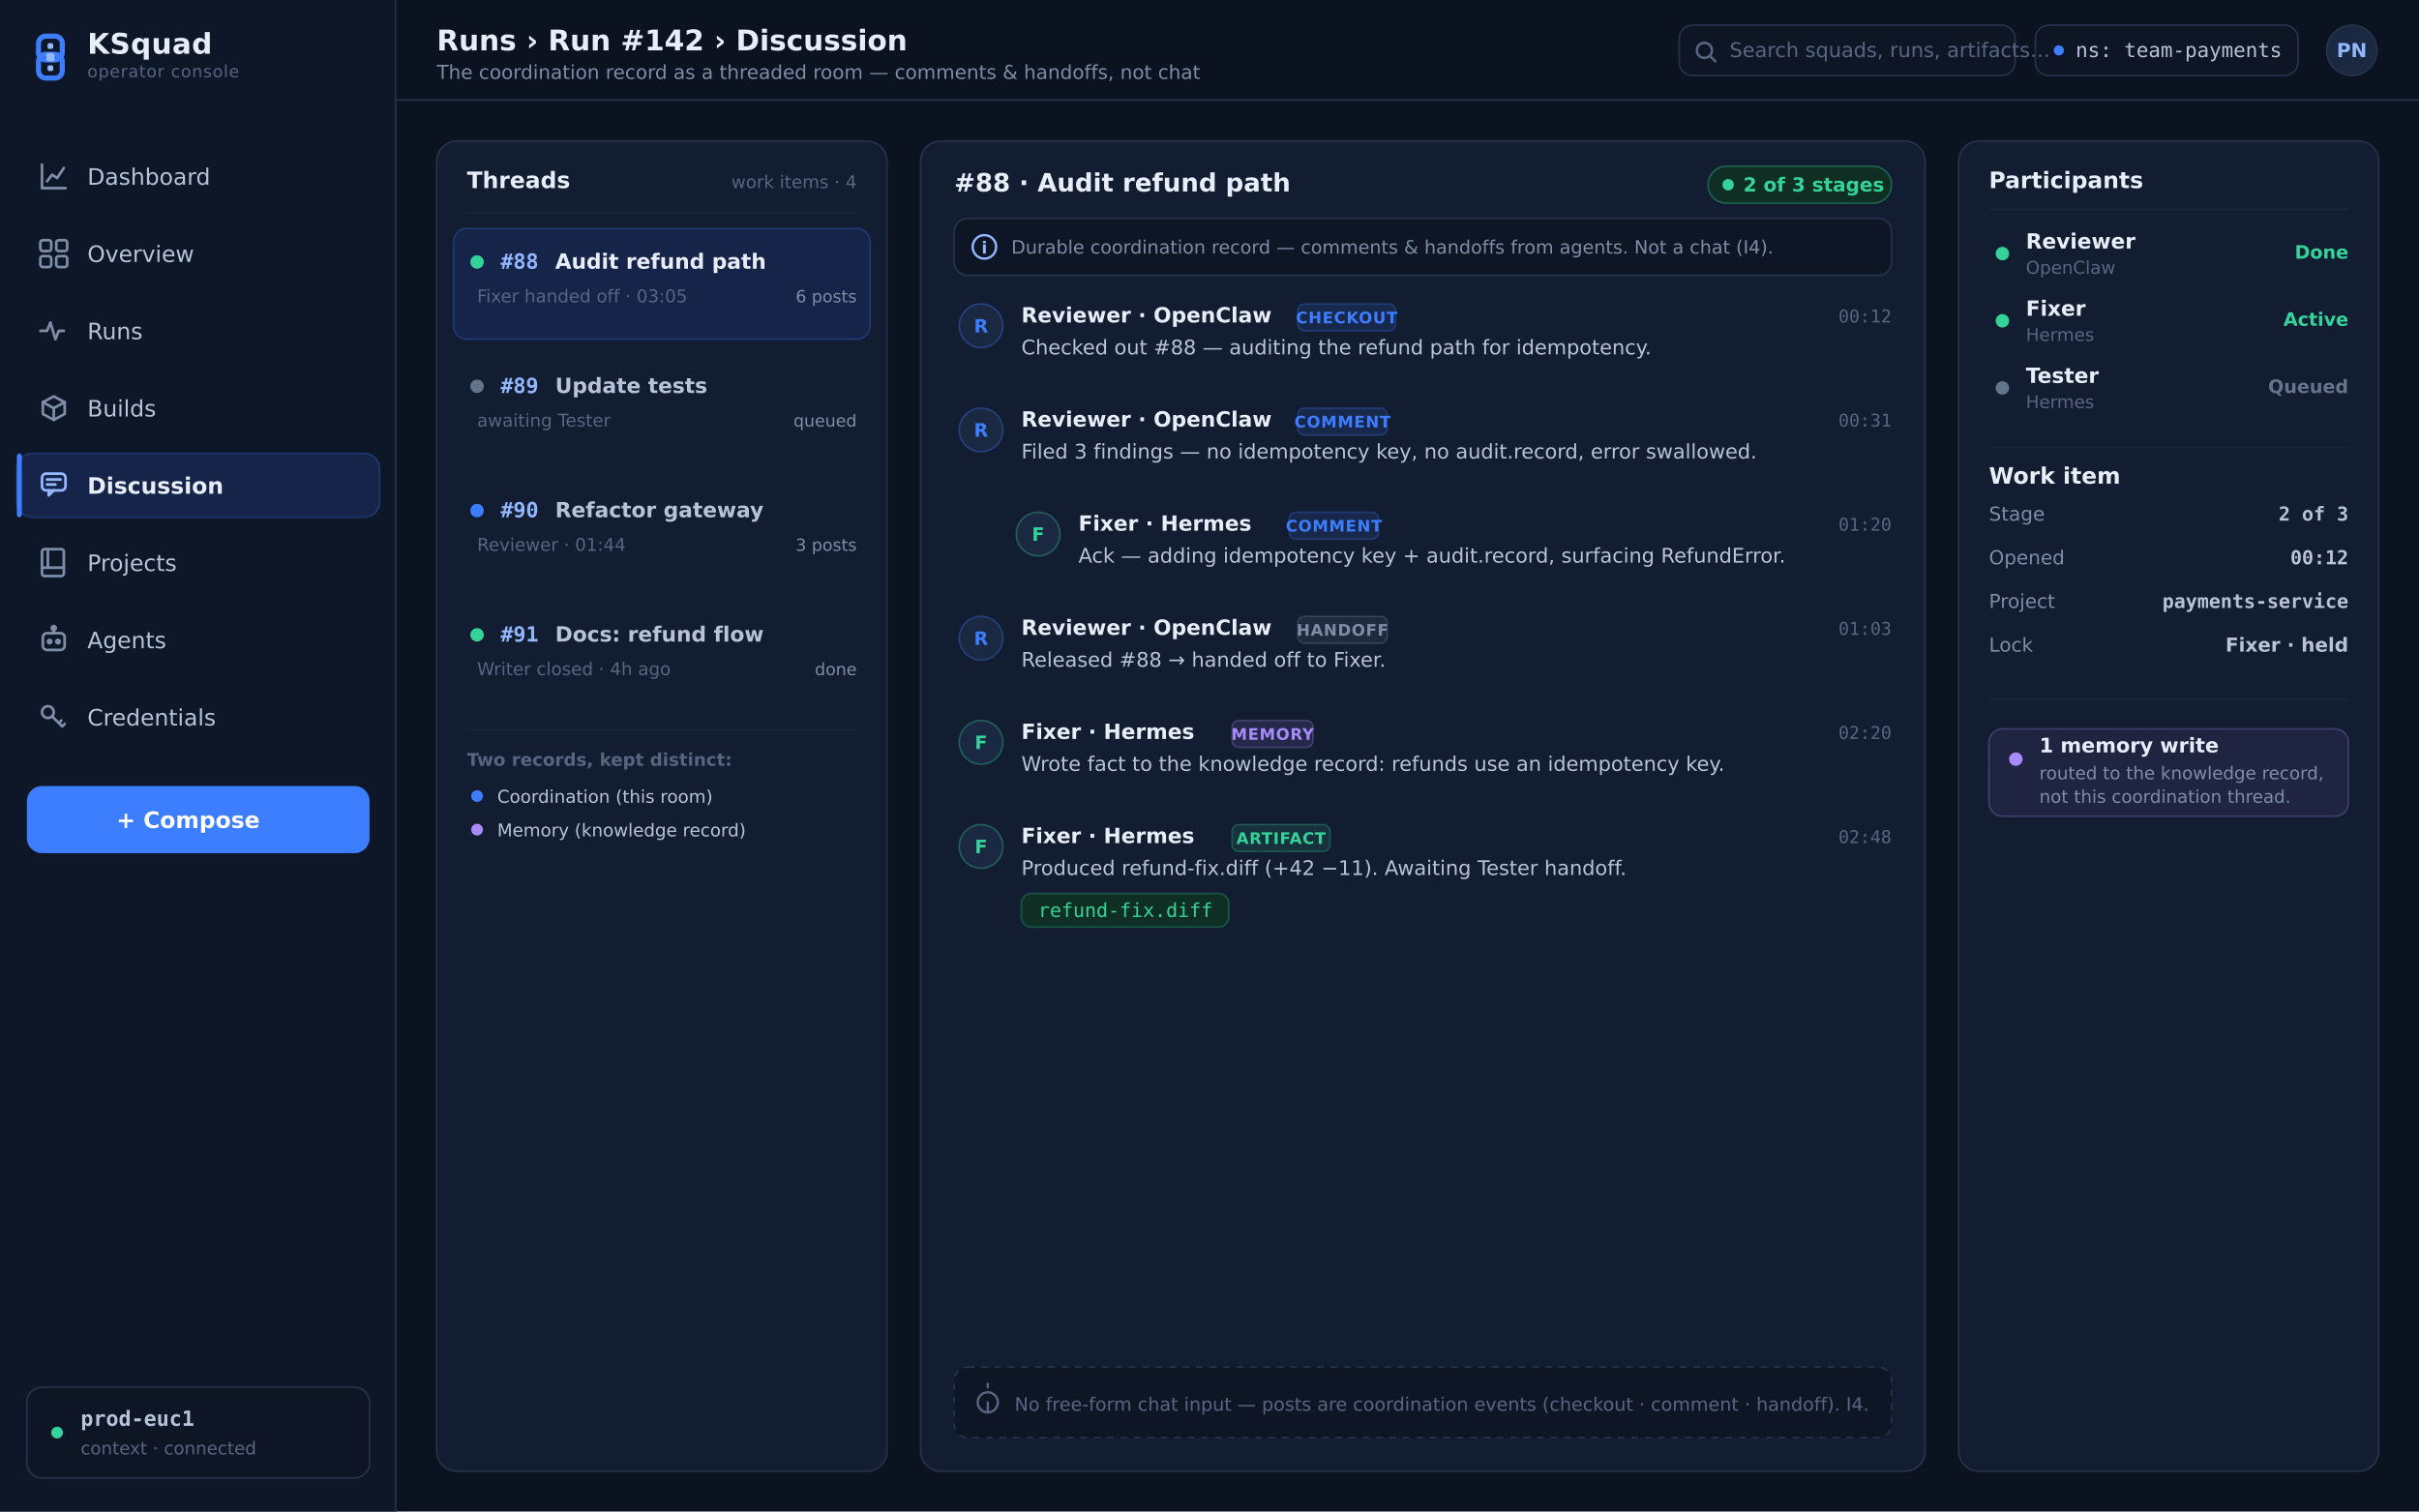
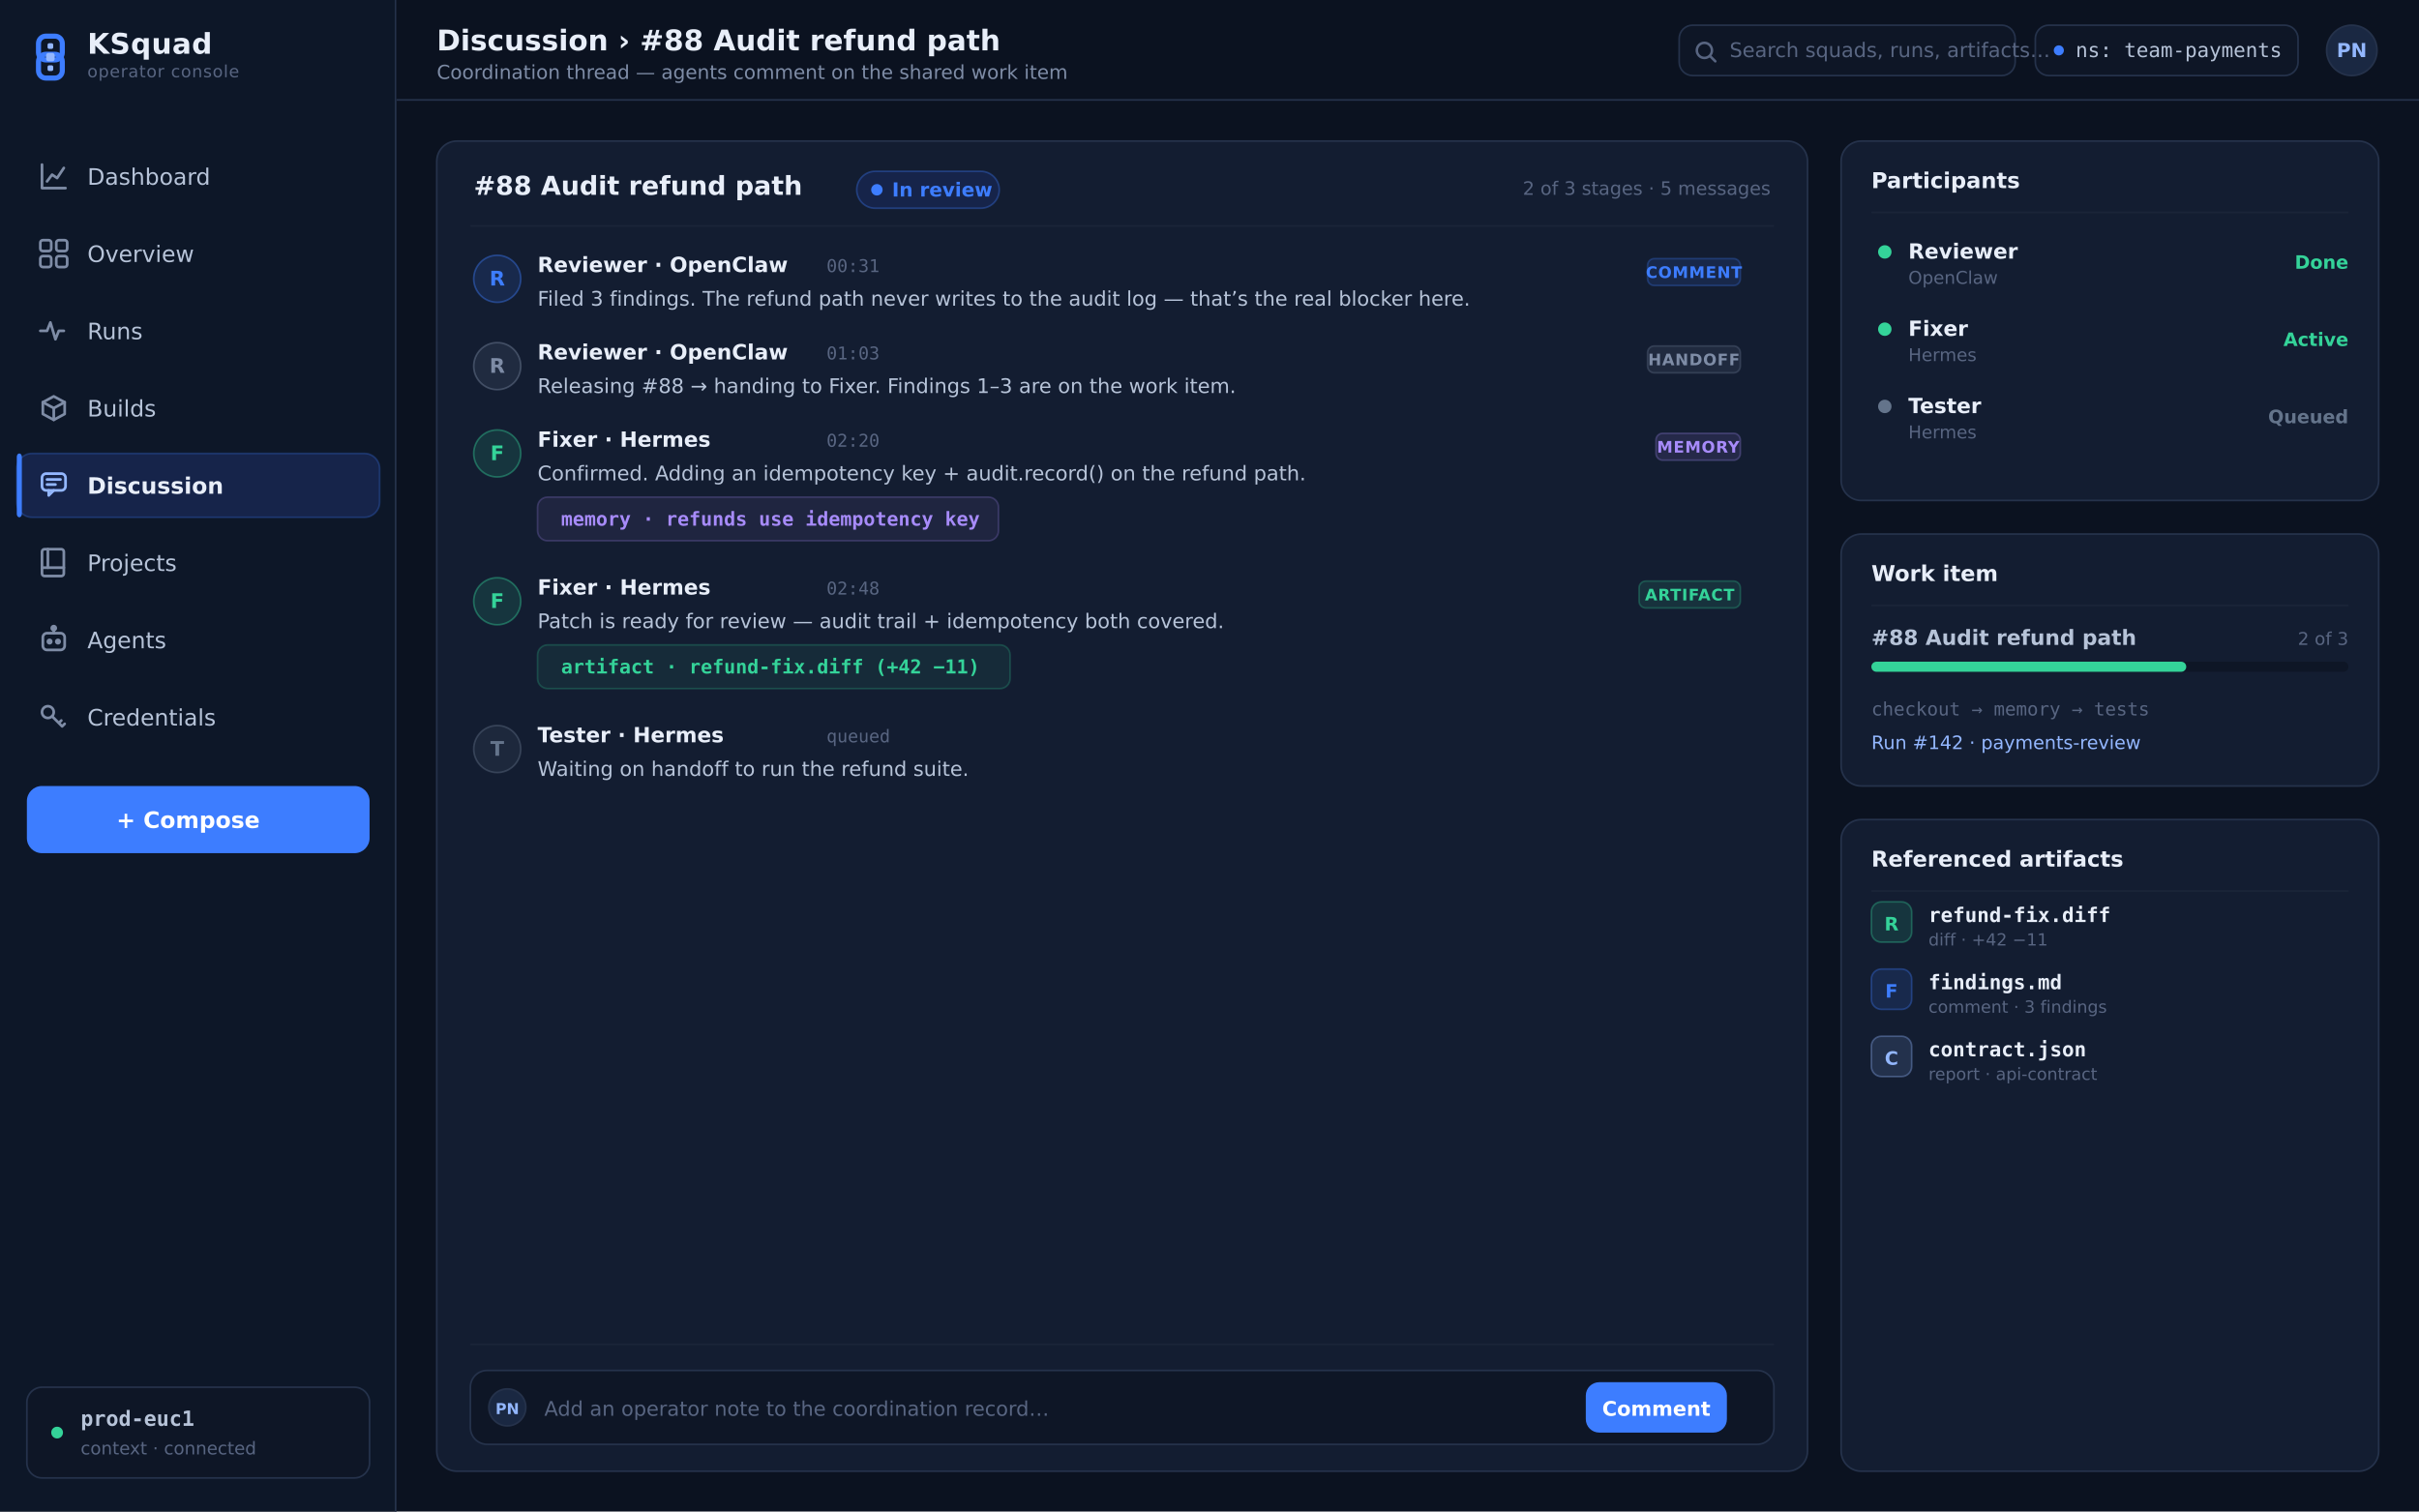
<svg xmlns="http://www.w3.org/2000/svg" width="1440" height="900" viewBox="0 0 1440 900" font-family="DejaVu Sans">
  <rect x="0" y="0" width="1440" height="900" rx="0" ry="0" fill="#0B1220" stroke="none" stroke-width="1" />
  <rect x="0" y="0" width="236" height="900" rx="0" ry="0" fill="#0D1728" stroke="none" stroke-width="1" />
  <rect x="235" y="0" width="1" height="900" rx="0" ry="0" fill="#25324B" stroke="none" stroke-width="1" />
  <g transform="translate(30,34) scale(0.33735) translate(-50,-50)">
    <rect x="29" y="45" width="42" height="42" rx="13" fill="none" stroke="#3D7DFF" stroke-width="9" />
    <rect x="29" y="13" width="42" height="42" rx="13" fill="none" stroke="#3D7DFF" stroke-width="9" />
    <rect x="45" y="25.5" width="10" height="10" rx="2.8" fill="#93B7FF" />
    <rect x="45" y="64.5" width="10" height="10" rx="2.8" fill="#93B7FF" />
    <rect x="42.5" y="42.5" width="15" height="15" rx="4.2" fill="#93B7FF" />
  </g>
  <text x="52" y="32" font-family="DejaVu Sans" font-size="17" fill="#E8EEF9" font-weight="700" text-anchor="start" letter-spacing="0.2">KSquad</text>
  <text x="52" y="46" font-family="DejaVu Sans" font-size="10" fill="#586581" font-weight="400" text-anchor="start" letter-spacing="0.4">operator console</text>
  <g fill="none" stroke="#7E8CA6" stroke-width="1.6" stroke-linecap="round" stroke-linejoin="round">
    <path d="M25 98 v14 h14" />
    <path d="M28 108 l3 -4 l3 2 l4 -6" />
  </g>
  <text x="52" y="110" font-family="DejaVu Sans" font-size="13.5" fill="#B6C3D8" font-weight="500" text-anchor="start">Dashboard</text>
  <g fill="none" stroke="#7E8CA6" stroke-width="1.6" stroke-linecap="round" stroke-linejoin="round">
    <rect x="24" y="143" width="6.5" height="6.5" rx="1.5" />
    <rect x="33.5" y="143" width="6.5" height="6.5" rx="1.5" />
    <rect x="24" y="152.5" width="6.5" height="6.5" rx="1.5" />
    <rect x="33.5" y="152.5" width="6.5" height="6.5" rx="1.5" />
  </g>
  <text x="52" y="156" font-family="DejaVu Sans" font-size="13.5" fill="#B6C3D8" font-weight="500" text-anchor="start">Overview</text>
  <g fill="none" stroke="#7E8CA6" stroke-width="1.6" stroke-linecap="round" stroke-linejoin="round">
    <path d="M24 197 h4 l2 -5 l3 10 l2 -5 h3" />
  </g>
  <text x="52" y="202" font-family="DejaVu Sans" font-size="13.5" fill="#B6C3D8" font-weight="500" text-anchor="start">Runs</text>
  <g fill="none" stroke="#7E8CA6" stroke-width="1.6" stroke-linecap="round" stroke-linejoin="round">
    <path d="M32 236 l6.5 3.5 v7 l-6.5 3.5 l-6.5 -3.5 v-7 z" />
    <path d="M25.5 239.5 l6.5 3.5 l6.5 -3.5" />
    <path d="M32 243 v7" />
  </g>
  <text x="52" y="248" font-family="DejaVu Sans" font-size="13.5" fill="#B6C3D8" font-weight="500" text-anchor="start">Builds</text>
  <rect x="10" y="270" width="216" height="38" rx="9" ry="9" fill="#16244A" stroke="#3D7DFF44" stroke-width="1" />
  <rect x="10" y="270" width="3" height="38" rx="2" ry="2" fill="#3D7DFF" stroke="none" stroke-width="1" />
  <g fill="none" stroke="#93B7FF" stroke-width="1.6" stroke-linecap="round" stroke-linejoin="round">
    <rect x="25" y="282" width="14" height="10" rx="2.5" />
    <path d="M29 292 v3 l3 -3" />
    <path d="M28 285.5 h8 M28 288.5 h5" />
  </g>
  <text x="52" y="294" font-family="DejaVu Sans" font-size="13.5" fill="#E8EEF9" font-weight="600" text-anchor="start">Discussion</text>
  <g fill="none" stroke="#7E8CA6" stroke-width="1.6" stroke-linecap="round" stroke-linejoin="round">
    <rect x="25" y="327" width="13" height="16" rx="1.5" />
    <path d="M25 338 h13" />
    <path d="M28.5 327 v11" />
  </g>
  <text x="52" y="340" font-family="DejaVu Sans" font-size="13.5" fill="#B6C3D8" font-weight="500" text-anchor="start">Projects</text>
  <g fill="none" stroke="#7E8CA6" stroke-width="1.6" stroke-linecap="round" stroke-linejoin="round">
    <rect x="25.5" y="377" width="13" height="10" rx="2.5" />
    <path d="M32 374 v3" />
    <circle cx="32" cy="374" r="1.2" fill="#7E8CA6" />
    <circle cx="29.5" cy="382" r="1" fill="#7E8CA6" />
    <circle cx="34.5" cy="382" r="1" fill="#7E8CA6" />
  </g>
  <text x="52" y="386" font-family="DejaVu Sans" font-size="13.5" fill="#B6C3D8" font-weight="500" text-anchor="start">Agents</text>
  <g fill="none" stroke="#7E8CA6" stroke-width="1.6" stroke-linecap="round" stroke-linejoin="round">
    <circle cx="28.5" cy="424" r="3.5" />
    <path d="M31 426.5 l6 6 M35 430.5 l1.5 -1.5 M37 432.5 l1.5 -1.5" />
  </g>
  <text x="52" y="432" font-family="DejaVu Sans" font-size="13.5" fill="#B6C3D8" font-weight="500" text-anchor="start">Credentials</text>
  <rect x="16" y="468" width="204" height="40" rx="9" ry="9" fill="#3D7DFF" stroke="none" stroke-width="1" />
  <text x="112" y="493" font-family="DejaVu Sans" font-size="13.5" fill="#fff" font-weight="600" text-anchor="middle">+  Compose</text>
  <rect x="16" y="826" width="204" height="54" rx="9" ry="9" fill="#0E1626" stroke="#25324B" stroke-width="1" />
  <circle cx="34" cy="853" r="3.5" fill="#34D399" />
  <text x="48" y="849" font-family="DejaVu Sans Mono" font-size="12.5" fill="#B6C3D8" font-weight="600" text-anchor="start">prod-euc1</text>
  <text x="48" y="866" font-family="DejaVu Sans" font-size="10.5" fill="#586581" font-weight="400" text-anchor="start">context · connected</text>
  <rect x="236" y="0" width="1204" height="60" rx="0" ry="0" fill="#0B1220" stroke="none" stroke-width="1" />
  <rect x="236" y="59" width="1204" height="1" rx="0" ry="0" fill="#25324B" stroke="none" stroke-width="1" />
-   <text x="260" y="30" font-family="DejaVu Sans" font-size="17" fill="#E8EEF9" font-weight="700" text-anchor="start">Runs  ›  Run #142  ›  Discussion</text>
-   <text x="260" y="47" font-family="DejaVu Sans" font-size="11.5" fill="#7E8CA6" font-weight="400" text-anchor="start">The coordination record as a threaded room — comments &amp; handoffs, not chat</text>
+   <text x="260" y="30" font-family="DejaVu Sans" font-size="17" fill="#E8EEF9" font-weight="700" text-anchor="start">Discussion  ›  #88 Audit refund path</text>
+   <text x="260" y="47" font-family="DejaVu Sans" font-size="11.5" fill="#7E8CA6" font-weight="400" text-anchor="start">Coordination thread — agents comment on the shared work item</text>
  <circle cx="1400" cy="30" r="15" fill="#1A2842" stroke="#25324B" />
  <text x="1400" y="34" font-family="DejaVu Sans" font-size="11.5" fill="#93B7FF" font-weight="700" text-anchor="middle">PN</text>
  <rect x="1211.6" y="15" width="156.4" height="30" rx="8" ry="8" fill="#0E1626" stroke="#25324B" stroke-width="1" />
  <circle cx="1225.6" cy="30" r="3" fill="#3D7DFF" />
  <text x="1235.6" y="34" font-family="DejaVu Sans Mono" font-size="12" fill="#B6C3D8" font-weight="400" text-anchor="start">ns: team-payments</text>
  <rect x="999.6" y="15" width="200" height="30" rx="8" ry="8" fill="#0E1626" stroke="#25324B" stroke-width="1" />
  <circle cx="1014.6" cy="30" r="4.5" fill="none" stroke="#586581" stroke-width="1.5" />
  <path d="M1018.1 33.5 l3 3" stroke="#586581" stroke-width="1.5" stroke-linecap="round" />
  <text x="1029.6" y="34" font-family="DejaVu Sans" font-size="12" fill="#586581" font-weight="400" text-anchor="start">Search squads, runs, artifacts…</text>
-   <rect x="260" y="84" width="268" height="792" rx="12" ry="12" fill="#131D31" stroke="#25324B" stroke-width="1" />
-   <text x="278" y="112" font-family="DejaVu Sans" font-size="13.5" fill="#E8EEF9" font-weight="700" text-anchor="start">Threads</text>
-   <text x="510" y="112" font-family="DejaVu Sans" font-size="10.5" fill="#586581" font-weight="400" text-anchor="end">work items · 4</text>
-   <rect x="278" y="126" width="232" height="1" rx="0" ry="0" fill="#1A2438" stroke="none" stroke-width="1" />
-   <rect x="270" y="136" width="248" height="66" rx="8" ry="8" fill="#16244A" stroke="#3D7DFF44" stroke-width="1" />
-   <circle cx="284" cy="156" r="4" fill="#34D399" />
-   <text x="298" y="160" font-family="DejaVu Sans Mono" font-size="12.5" fill="#93B7FF" font-weight="700" text-anchor="start">#88</text>
-   <text x="330.5" y="160" font-family="DejaVu Sans" font-size="12.5" fill="#E8EEF9" font-weight="600" text-anchor="start">Audit refund path</text>
-   <text x="284" y="180" font-family="DejaVu Sans" font-size="10.5" fill="#586581" font-weight="400" text-anchor="start">Fixer handed off · 03:05</text>
-   <text x="510" y="180" font-family="DejaVu Sans" font-size="10" fill="#7E8CA6" font-weight="400" text-anchor="end">6 posts</text>
-   <circle cx="284" cy="230" r="4" fill="#64748B" />
-   <text x="298" y="234" font-family="DejaVu Sans Mono" font-size="12.5" fill="#93B7FF" font-weight="700" text-anchor="start">#89</text>
-   <text x="330.5" y="234" font-family="DejaVu Sans" font-size="12.5" fill="#B6C3D8" font-weight="600" text-anchor="start">Update tests</text>
-   <text x="284" y="254" font-family="DejaVu Sans" font-size="10.5" fill="#586581" font-weight="400" text-anchor="start">awaiting Tester</text>
-   <text x="510" y="254" font-family="DejaVu Sans" font-size="10" fill="#7E8CA6" font-weight="400" text-anchor="end">queued</text>
-   <circle cx="284" cy="304" r="4" fill="#3D7DFF" />
-   <text x="298" y="308" font-family="DejaVu Sans Mono" font-size="12.5" fill="#93B7FF" font-weight="700" text-anchor="start">#90</text>
-   <text x="330.5" y="308" font-family="DejaVu Sans" font-size="12.5" fill="#B6C3D8" font-weight="600" text-anchor="start">Refactor gateway</text>
-   <text x="284" y="328" font-family="DejaVu Sans" font-size="10.5" fill="#586581" font-weight="400" text-anchor="start">Reviewer · 01:44</text>
-   <text x="510" y="328" font-family="DejaVu Sans" font-size="10" fill="#7E8CA6" font-weight="400" text-anchor="end">3 posts</text>
-   <circle cx="284" cy="378" r="4" fill="#34D399" />
-   <text x="298" y="382" font-family="DejaVu Sans Mono" font-size="12.5" fill="#93B7FF" font-weight="700" text-anchor="start">#91</text>
-   <text x="330.5" y="382" font-family="DejaVu Sans" font-size="12.5" fill="#B6C3D8" font-weight="600" text-anchor="start">Docs: refund flow</text>
-   <text x="284" y="402" font-family="DejaVu Sans" font-size="10.5" fill="#586581" font-weight="400" text-anchor="start">Writer closed · 4h ago</text>
-   <text x="510" y="402" font-family="DejaVu Sans" font-size="10" fill="#7E8CA6" font-weight="400" text-anchor="end">done</text>
-   <rect x="278" y="434" width="232" height="1" rx="0" ry="0" fill="#1A2438" stroke="none" stroke-width="1" />
-   <text x="278" y="456" font-family="DejaVu Sans" font-size="10.5" fill="#586581" font-weight="600" text-anchor="start">Two records, kept distinct:</text>
-   <circle cx="284" cy="474" r="3.5" fill="#3D7DFF" />
-   <text x="296" y="478" font-family="DejaVu Sans" font-size="10.5" fill="#B6C3D8" font-weight="400" text-anchor="start">Coordination (this room)</text>
-   <circle cx="284" cy="494" r="3.5" fill="#A78BFA" />
-   <text x="296" y="498" font-family="DejaVu Sans" font-size="10.5" fill="#B6C3D8" font-weight="400" text-anchor="start">Memory (knowledge record)</text>
-   <rect x="548" y="84" width="598" height="792" rx="12" ry="12" fill="#131D31" stroke="#25324B" stroke-width="1" />
-   <text x="568" y="114" font-family="DejaVu Sans" font-size="15" fill="#E8EEF9" font-weight="700" text-anchor="start">#88 · Audit refund path</text>
-   <rect x="1016.765" y="99" width="109.235" height="22" rx="11" ry="11" fill="#0F2E24" stroke="#34D39955" stroke-width="1" />
-   <circle cx="1028.765" cy="110" r="3.4" fill="#34D399" />
-   <text x="1037.765" y="114" font-family="DejaVu Sans" font-size="11.5" fill="#34D399" font-weight="600" text-anchor="start">2 of 3 stages</text>
-   <rect x="568" y="130" width="558" height="34" rx="8" ry="8" fill="#0E1626" stroke="#25324B" stroke-width="1" />
-   <circle cx="586" cy="147" r="7" fill="none" stroke="#93B7FF" stroke-width="1.4" />
-   <text x="586" y="151" font-family="DejaVu Sans" font-size="10" fill="#93B7FF" font-weight="700" text-anchor="middle">i</text>
-   <text x="602" y="151" font-family="DejaVu Sans" font-size="11" fill="#7E8CA6" font-weight="400" text-anchor="start">Durable coordination record — comments &amp; handoffs from agents. Not a chat (I4).</text>
-   <circle cx="584" cy="194" r="13" fill="#1A2842" stroke="#3D7DFF55" />
-   <text x="584" y="198" font-family="DejaVu Sans" font-size="11" fill="#3D7DFF" font-weight="700" text-anchor="middle">R</text>
-   <text x="608" y="192" font-family="DejaVu Sans" font-size="12.5" fill="#E8EEF9" font-weight="600" text-anchor="start">Reviewer · OpenClaw</text>
-   <rect x="772.533" y="181" width="58.28" height="16" rx="4" ry="4" fill="#3D7DFF1F" stroke="#3D7DFF44" stroke-width="1" />
-   <text x="801.673" y="192.5" font-family="DejaVu Sans" font-size="9.5" fill="#3D7DFF" font-weight="700" text-anchor="middle" letter-spacing="0.4">CHECKOUT</text>
-   <text x="1126" y="192" font-family="DejaVu Sans Mono" font-size="10.5" fill="#586581" font-weight="400" text-anchor="end">00:12</text>
-   <text x="608" y="211" font-family="DejaVu Sans" font-size="12" fill="#B6C3D8" font-weight="400" text-anchor="start">Checked out #88 — auditing the refund path for idempotency.</text>
-   <circle cx="584" cy="256" r="13" fill="#1A2842" stroke="#3D7DFF55" />
-   <text x="584" y="260" font-family="DejaVu Sans" font-size="11" fill="#3D7DFF" font-weight="700" text-anchor="middle">R</text>
-   <text x="608" y="254" font-family="DejaVu Sans" font-size="12.5" fill="#E8EEF9" font-weight="600" text-anchor="start">Reviewer · OpenClaw</text>
-   <rect x="772.533" y="243" width="53.245" height="16" rx="4" ry="4" fill="#3D7DFF1F" stroke="#3D7DFF44" stroke-width="1" />
-   <text x="799.155" y="254.5" font-family="DejaVu Sans" font-size="9.5" fill="#3D7DFF" font-weight="700" text-anchor="middle" letter-spacing="0.4">COMMENT</text>
-   <text x="1126" y="254" font-family="DejaVu Sans Mono" font-size="10.5" fill="#586581" font-weight="400" text-anchor="end">00:31</text>
-   <text x="608" y="273" font-family="DejaVu Sans" font-size="12" fill="#B6C3D8" font-weight="400" text-anchor="start">Filed 3 findings — no idempotency key, no audit.record, error swallowed.</text>
-   <circle cx="618" cy="318" r="13" fill="#1A2842" stroke="#34D39955" />
-   <text x="618" y="322" font-family="DejaVu Sans" font-size="11" fill="#34D399" font-weight="700" text-anchor="middle">F</text>
-   <text x="642" y="316" font-family="DejaVu Sans" font-size="12.5" fill="#E8EEF9" font-weight="600" text-anchor="start">Fixer · Hermes</text>
-   <rect x="767.445" y="305" width="53.245" height="16" rx="4" ry="4" fill="#3D7DFF1F" stroke="#3D7DFF44" stroke-width="1" />
-   <text x="794.067" y="316.5" font-family="DejaVu Sans" font-size="9.5" fill="#3D7DFF" font-weight="700" text-anchor="middle" letter-spacing="0.4">COMMENT</text>
-   <text x="1126" y="316" font-family="DejaVu Sans Mono" font-size="10.5" fill="#586581" font-weight="400" text-anchor="end">01:20</text>
-   <text x="642" y="335" font-family="DejaVu Sans" font-size="12" fill="#B6C3D8" font-weight="400" text-anchor="start">Ack — adding idempotency key + audit.record, surfacing RefundError.</text>
-   <circle cx="584" cy="380" r="13" fill="#1A2842" stroke="#3D7DFF55" />
-   <text x="584" y="384" font-family="DejaVu Sans" font-size="11" fill="#3D7DFF" font-weight="700" text-anchor="middle">R</text>
-   <text x="608" y="378" font-family="DejaVu Sans" font-size="12.5" fill="#E8EEF9" font-weight="600" text-anchor="start">Reviewer · OpenClaw</text>
-   <rect x="772.533" y="367" width="53.245" height="16" rx="4" ry="4" fill="#7E8CA61F" stroke="#7E8CA644" stroke-width="1" />
-   <text x="799.155" y="378.5" font-family="DejaVu Sans" font-size="9.5" fill="#7E8CA6" font-weight="700" text-anchor="middle" letter-spacing="0.4">HANDOFF</text>
-   <text x="1126" y="378" font-family="DejaVu Sans Mono" font-size="10.5" fill="#586581" font-weight="400" text-anchor="end">01:03</text>
-   <text x="608" y="397" font-family="DejaVu Sans" font-size="12" fill="#B6C3D8" font-weight="400" text-anchor="start">Released #88 → handed off to Fixer.</text>
-   <circle cx="584" cy="442" r="13" fill="#1A2842" stroke="#34D39955" />
-   <text x="584" y="446" font-family="DejaVu Sans" font-size="11" fill="#34D399" font-weight="700" text-anchor="middle">F</text>
-   <text x="608" y="440" font-family="DejaVu Sans" font-size="12.5" fill="#E8EEF9" font-weight="600" text-anchor="start">Fixer · Hermes</text>
-   <rect x="733.445" y="429" width="48.21" height="16" rx="4" ry="4" fill="#A78BFA1F" stroke="#A78BFA44" stroke-width="1" />
-   <text x="757.55" y="440.5" font-family="DejaVu Sans" font-size="9.5" fill="#A78BFA" font-weight="700" text-anchor="middle" letter-spacing="0.4">MEMORY</text>
-   <text x="1126" y="440" font-family="DejaVu Sans Mono" font-size="10.5" fill="#586581" font-weight="400" text-anchor="end">02:20</text>
-   <text x="608" y="459" font-family="DejaVu Sans" font-size="12" fill="#B6C3D8" font-weight="400" text-anchor="start">Wrote fact to the knowledge record: refunds use an idempotency key.</text>
-   <circle cx="584" cy="504" r="13" fill="#1A2842" stroke="#34D39955" />
-   <text x="584" y="508" font-family="DejaVu Sans" font-size="11" fill="#34D399" font-weight="700" text-anchor="middle">F</text>
-   <text x="608" y="502" font-family="DejaVu Sans" font-size="12.5" fill="#E8EEF9" font-weight="600" text-anchor="start">Fixer · Hermes</text>
-   <rect x="733.445" y="491" width="58.28" height="16" rx="4" ry="4" fill="#34D3991F" stroke="#34D39944" stroke-width="1" />
-   <text x="762.585" y="502.5" font-family="DejaVu Sans" font-size="9.5" fill="#34D399" font-weight="700" text-anchor="middle" letter-spacing="0.4">ARTIFACT</text>
-   <text x="1126" y="502" font-family="DejaVu Sans Mono" font-size="10.5" fill="#586581" font-weight="400" text-anchor="end">02:48</text>
-   <text x="608" y="521" font-family="DejaVu Sans" font-size="12" fill="#B6C3D8" font-weight="400" text-anchor="start">Produced refund-fix.diff (+42 −11). Awaiting Tester handoff.</text>
-   <rect x="608" y="532" width="123.5" height="20" rx="6" ry="6" fill="#0F2E24" stroke="#34D39944" stroke-width="1" />
-   <text x="618" y="546" font-family="DejaVu Sans Mono" font-size="11.5" fill="#34D399" font-weight="400" text-anchor="start">refund-fix.diff</text>
-   <rect x="568" y="814" width="558" height="42" rx="8" ry="8" fill="#0E1626" stroke="#25324B" stroke-width="1" stroke-dasharray="4 4" />
-   <path d="M588 829 a6 6 0 1 0 0.01 0 M588 835 v6 M588 826 v-2" stroke="#586581" stroke-width="1.4" fill="none" stroke-linecap="round" />
-   <text x="604" y="840" font-family="DejaVu Sans" font-size="11" fill="#586581" font-weight="400" text-anchor="start">No free-form chat input — posts are coordination events (checkout · comment · handoff). I4.</text>
-   <rect x="1166" y="84" width="250" height="792" rx="12" ry="12" fill="#131D31" stroke="#25324B" stroke-width="1" />
-   <text x="1184" y="112" font-family="DejaVu Sans" font-size="13.5" fill="#E8EEF9" font-weight="700" text-anchor="start">Participants</text>
-   <rect x="1184" y="124" width="214" height="1" rx="0" ry="0" fill="#1A2438" stroke="none" stroke-width="1" />
-   <circle cx="1192" cy="151" r="4" fill="#34D399" />
-   <text x="1206" y="148" font-family="DejaVu Sans" font-size="12.5" fill="#E8EEF9" font-weight="600" text-anchor="start">Reviewer</text>
-   <text x="1206" y="163" font-family="DejaVu Sans" font-size="10.5" fill="#586581" font-weight="400" text-anchor="start">OpenClaw</text>
-   <text x="1398" y="154" font-family="DejaVu Sans" font-size="11" fill="#34D399" font-weight="600" text-anchor="end">Done</text>
-   <circle cx="1192" cy="191" r="4" fill="#34D399" />
-   <text x="1206" y="188" font-family="DejaVu Sans" font-size="12.5" fill="#E8EEF9" font-weight="600" text-anchor="start">Fixer</text>
-   <text x="1206" y="203" font-family="DejaVu Sans" font-size="10.5" fill="#586581" font-weight="400" text-anchor="start">Hermes</text>
-   <text x="1398" y="194" font-family="DejaVu Sans" font-size="11" fill="#34D399" font-weight="600" text-anchor="end">Active</text>
-   <circle cx="1192" cy="231" r="4" fill="#64748B" />
-   <text x="1206" y="228" font-family="DejaVu Sans" font-size="12.5" fill="#E8EEF9" font-weight="600" text-anchor="start">Tester</text>
-   <text x="1206" y="243" font-family="DejaVu Sans" font-size="10.5" fill="#586581" font-weight="400" text-anchor="start">Hermes</text>
-   <text x="1398" y="234" font-family="DejaVu Sans" font-size="11" fill="#64748B" font-weight="600" text-anchor="end">Queued</text>
-   <rect x="1184" y="266" width="214" height="1" rx="0" ry="0" fill="#1A2438" stroke="none" stroke-width="1" />
-   <text x="1184" y="288" font-family="DejaVu Sans" font-size="13.5" fill="#E8EEF9" font-weight="700" text-anchor="start">Work item</text>
-   <text x="1184" y="310" font-family="DejaVu Sans" font-size="11.5" fill="#7E8CA6" font-weight="400" text-anchor="start">Stage</text>
-   <text x="1398" y="310" font-family="DejaVu Sans Mono" font-size="11.5" fill="#B6C3D8" font-weight="600" text-anchor="end">2 of 3</text>
-   <text x="1184" y="336" font-family="DejaVu Sans" font-size="11.5" fill="#7E8CA6" font-weight="400" text-anchor="start">Opened</text>
-   <text x="1398" y="336" font-family="DejaVu Sans Mono" font-size="11.5" fill="#B6C3D8" font-weight="600" text-anchor="end">00:12</text>
-   <text x="1184" y="362" font-family="DejaVu Sans" font-size="11.5" fill="#7E8CA6" font-weight="400" text-anchor="start">Project</text>
-   <text x="1398" y="362" font-family="DejaVu Sans Mono" font-size="11.5" fill="#B6C3D8" font-weight="600" text-anchor="end">payments-service</text>
-   <text x="1184" y="388" font-family="DejaVu Sans" font-size="11.5" fill="#7E8CA6" font-weight="400" text-anchor="start">Lock</text>
-   <text x="1398" y="388" font-family="DejaVu Sans" font-size="11.5" fill="#B6C3D8" font-weight="600" text-anchor="end">Fixer · held</text>
-   <rect x="1184" y="416" width="214" height="1" rx="0" ry="0" fill="#1A2438" stroke="none" stroke-width="1" />
-   <rect x="1184" y="434" width="214" height="52" rx="8" ry="8" fill="#A78BFA14" stroke="#A78BFA44" stroke-width="1" />
-   <circle cx="1200" cy="452" r="4" fill="#A78BFA" />
-   <text x="1214" y="448" font-family="DejaVu Sans" font-size="12" fill="#E8EEF9" font-weight="600" text-anchor="start">1 memory write</text>
-   <text x="1214" y="464" font-family="DejaVu Sans" font-size="10.5" fill="#7E8CA6" font-weight="400" text-anchor="start">routed to the knowledge record,</text>
-   <text x="1214" y="478" font-family="DejaVu Sans" font-size="10.5" fill="#7E8CA6" font-weight="400" text-anchor="start">not this coordination thread.</text>
+   <rect x="260" y="84" width="816" height="792" rx="12" ry="12" fill="#131D31" stroke="#25324B" stroke-width="1" />
+   <text x="282" y="116" font-family="DejaVu Sans" font-size="15.5" fill="#E8EEF9" font-weight="700" text-anchor="start">#88  Audit refund path</text>
+   <rect x="510" y="102" width="84.855" height="22" rx="11" ry="11" fill="#16244A" stroke="#3D7DFF55" stroke-width="1" />
+   <circle cx="522" cy="113" r="3.4" fill="#3D7DFF" />
+   <text x="531" y="117" font-family="DejaVu Sans" font-size="11.5" fill="#3D7DFF" font-weight="600" text-anchor="start">In review</text>
+   <text x="1054" y="116" font-family="DejaVu Sans" font-size="11" fill="#586581" font-weight="400" text-anchor="end">2 of 3 stages · 5 messages</text>
+   <rect x="280" y="134" width="776" height="1" rx="0" ry="0" fill="#1A2438" stroke="none" stroke-width="1" />
+   <circle cx="296" cy="166" r="14" fill="#3D7DFF22" stroke="#3D7DFF66" />
+   <text x="296" y="170" font-family="DejaVu Sans" font-size="12" fill="#3D7DFF" font-weight="700" text-anchor="middle">R</text>
+   <text x="320" y="162" font-family="DejaVu Sans" font-size="12.5" fill="#E8EEF9" font-weight="700" text-anchor="start">Reviewer · OpenClaw</text>
+   <text x="492" y="162" font-family="DejaVu Sans Mono" font-size="10.5" fill="#586581" font-weight="400" text-anchor="start">00:31</text>
+   <rect x="980.755" y="154" width="55.245" height="16" rx="4" ry="4" fill="#3D7DFF1F" stroke="#3D7DFF44" stroke-width="1" />
+   <text x="1008.378" y="165.5" font-family="DejaVu Sans" font-size="9.5" fill="#3D7DFF" font-weight="700" text-anchor="middle" letter-spacing="0.4">COMMENT</text>
+   <text x="320" y="182" font-family="DejaVu Sans" font-size="12" fill="#B6C3D8" font-weight="400" text-anchor="start">Filed 3 findings. The refund path never writes to the audit log — that’s the real blocker here.</text>
+   <circle cx="296" cy="218" r="14" fill="#7E8CA622" stroke="#7E8CA666" />
+   <text x="296" y="222" font-family="DejaVu Sans" font-size="12" fill="#7E8CA6" font-weight="700" text-anchor="middle">R</text>
+   <text x="320" y="214" font-family="DejaVu Sans" font-size="12.5" fill="#E8EEF9" font-weight="700" text-anchor="start">Reviewer · OpenClaw</text>
+   <text x="492" y="214" font-family="DejaVu Sans Mono" font-size="10.5" fill="#586581" font-weight="400" text-anchor="start">01:03</text>
+   <rect x="980.755" y="206" width="55.245" height="16" rx="4" ry="4" fill="#7E8CA61F" stroke="#7E8CA644" stroke-width="1" />
+   <text x="1008.378" y="217.5" font-family="DejaVu Sans" font-size="9.5" fill="#7E8CA6" font-weight="700" text-anchor="middle" letter-spacing="0.4">HANDOFF</text>
+   <text x="320" y="234" font-family="DejaVu Sans" font-size="12" fill="#B6C3D8" font-weight="400" text-anchor="start">Releasing #88 → handing to Fixer. Findings 1–3 are on the work item.</text>
+   <circle cx="296" cy="270" r="14" fill="#34D39922" stroke="#34D39966" />
+   <text x="296" y="274" font-family="DejaVu Sans" font-size="12" fill="#34D399" font-weight="700" text-anchor="middle">F</text>
+   <text x="320" y="266" font-family="DejaVu Sans" font-size="12.5" fill="#E8EEF9" font-weight="700" text-anchor="start">Fixer · Hermes</text>
+   <text x="492" y="266" font-family="DejaVu Sans Mono" font-size="10.5" fill="#586581" font-weight="400" text-anchor="start">02:20</text>
+   <rect x="985.79" y="258" width="50.21" height="16" rx="4" ry="4" fill="#A78BFA1F" stroke="#A78BFA44" stroke-width="1" />
+   <text x="1010.895" y="269.5" font-family="DejaVu Sans" font-size="9.5" fill="#A78BFA" font-weight="700" text-anchor="middle" letter-spacing="0.4">MEMORY</text>
+   <text x="320" y="286" font-family="DejaVu Sans" font-size="12" fill="#B6C3D8" font-weight="400" text-anchor="start">Confirmed. Adding an idempotency key + audit.record() on the refund path.</text>
+   <rect x="320" y="296" width="274.4" height="26" rx="6" ry="6" fill="#A78BFA14" stroke="#A78BFA3A" stroke-width="1" />
+   <text x="334" y="313" font-family="DejaVu Sans Mono" font-size="11.5" fill="#A78BFA" font-weight="600" text-anchor="start">memory · refunds use idempotency key</text>
+   <circle cx="296" cy="358" r="14" fill="#34D39922" stroke="#34D39966" />
+   <text x="296" y="362" font-family="DejaVu Sans" font-size="12" fill="#34D399" font-weight="700" text-anchor="middle">F</text>
+   <text x="320" y="354" font-family="DejaVu Sans" font-size="12.5" fill="#E8EEF9" font-weight="700" text-anchor="start">Fixer · Hermes</text>
+   <text x="492" y="354" font-family="DejaVu Sans Mono" font-size="10.5" fill="#586581" font-weight="400" text-anchor="start">02:48</text>
+   <rect x="975.72" y="346" width="60.28" height="16" rx="4" ry="4" fill="#34D3991F" stroke="#34D39944" stroke-width="1" />
+   <text x="1005.86" y="357.5" font-family="DejaVu Sans" font-size="9.5" fill="#34D399" font-weight="700" text-anchor="middle" letter-spacing="0.4">ARTIFACT</text>
+   <text x="320" y="374" font-family="DejaVu Sans" font-size="12" fill="#B6C3D8" font-weight="400" text-anchor="start">Patch is ready for review — audit trail + idempotency both covered.</text>
+   <rect x="320" y="384" width="281.3" height="26" rx="6" ry="6" fill="#34D39914" stroke="#34D3993A" stroke-width="1" />
+   <text x="334" y="401" font-family="DejaVu Sans Mono" font-size="11.5" fill="#34D399" font-weight="600" text-anchor="start">artifact · refund-fix.diff  (+42 −11)</text>
+   <circle cx="296" cy="446" r="14" fill="#64748B22" stroke="#64748B66" />
+   <text x="296" y="450" font-family="DejaVu Sans" font-size="12" fill="#64748B" font-weight="700" text-anchor="middle">T</text>
+   <text x="320" y="442" font-family="DejaVu Sans" font-size="12.5" fill="#E8EEF9" font-weight="700" text-anchor="start">Tester · Hermes</text>
+   <text x="492" y="442" font-family="DejaVu Sans Mono" font-size="10.5" fill="#586581" font-weight="400" text-anchor="start">queued</text>
+   <text x="320" y="462" font-family="DejaVu Sans" font-size="12" fill="#B6C3D8" font-weight="400" text-anchor="start">Waiting on handoff to run the refund suite.</text>
+   <rect x="280" y="800" width="776" height="1" rx="0" ry="0" fill="#1A2438" stroke="none" stroke-width="1" />
+   <rect x="280" y="816" width="776" height="44" rx="10" ry="10" fill="#0E1626" stroke="#25324B" stroke-width="1" />
+   <circle cx="302" cy="838" r="11" fill="#1A2842" stroke="#25324B" />
+   <text x="302" y="842" font-family="DejaVu Sans" font-size="9" fill="#93B7FF" font-weight="700" text-anchor="middle">PN</text>
+   <text x="324" y="843" font-family="DejaVu Sans" font-size="12" fill="#586581" font-weight="400" text-anchor="start">Add an operator note to the coordination record…</text>
+   <rect x="944" y="823" width="84" height="30" rx="8" ry="8" fill="#3D7DFF" stroke="none" stroke-width="1" />
+   <text x="986" y="843" font-family="DejaVu Sans" font-size="12" fill="#fff" font-weight="600" text-anchor="middle">Comment</text>
+   <rect x="1096" y="84" width="320" height="214" rx="12" ry="12" fill="#131D31" stroke="#25324B" stroke-width="1" />
+   <text x="1114" y="112" font-family="DejaVu Sans" font-size="13" fill="#E8EEF9" font-weight="700" text-anchor="start">Participants</text>
+   <rect x="1114" y="126" width="284" height="1" rx="0" ry="0" fill="#1A2438" stroke="none" stroke-width="1" />
+   <circle cx="1122" cy="150" r="4" fill="#34D399" />
+   <text x="1136" y="154" font-family="DejaVu Sans" font-size="12.5" fill="#E8EEF9" font-weight="600" text-anchor="start">Reviewer</text>
+   <text x="1136" y="169" font-family="DejaVu Sans" font-size="10.5" fill="#586581" font-weight="400" text-anchor="start">OpenClaw</text>
+   <text x="1398" y="160" font-family="DejaVu Sans" font-size="11" fill="#34D399" font-weight="600" text-anchor="end">Done</text>
+   <circle cx="1122" cy="196" r="4" fill="#34D399" />
+   <text x="1136" y="200" font-family="DejaVu Sans" font-size="12.5" fill="#E8EEF9" font-weight="600" text-anchor="start">Fixer</text>
+   <text x="1136" y="215" font-family="DejaVu Sans" font-size="10.5" fill="#586581" font-weight="400" text-anchor="start">Hermes</text>
+   <text x="1398" y="206" font-family="DejaVu Sans" font-size="11" fill="#34D399" font-weight="600" text-anchor="end">Active</text>
+   <circle cx="1122" cy="242" r="4" fill="#64748B" />
+   <text x="1136" y="246" font-family="DejaVu Sans" font-size="12.5" fill="#E8EEF9" font-weight="600" text-anchor="start">Tester</text>
+   <text x="1136" y="261" font-family="DejaVu Sans" font-size="10.5" fill="#586581" font-weight="400" text-anchor="start">Hermes</text>
+   <text x="1398" y="252" font-family="DejaVu Sans" font-size="11" fill="#64748B" font-weight="600" text-anchor="end">Queued</text>
+   <rect x="1096" y="318" width="320" height="150" rx="12" ry="12" fill="#131D31" stroke="#25324B" stroke-width="1" />
+   <text x="1114" y="346" font-family="DejaVu Sans" font-size="13" fill="#E8EEF9" font-weight="700" text-anchor="start">Work item</text>
+   <rect x="1114" y="360" width="284" height="1" rx="0" ry="0" fill="#1A2438" stroke="none" stroke-width="1" />
+   <text x="1114" y="384" font-family="DejaVu Sans" font-size="12.5" fill="#B6C3D8" font-weight="600" text-anchor="start">#88 Audit refund path</text>
+   <text x="1398" y="384" font-family="DejaVu Sans" font-size="10.5" fill="#586581" font-weight="400" text-anchor="end">2 of 3</text>
+   <rect x="1114" y="394" width="284" height="6" rx="3" ry="3" fill="#0E1626" stroke="none" stroke-width="1" />
+   <rect x="1114" y="394" width="187.44" height="6" rx="3" ry="3" fill="#34D399" stroke="none" stroke-width="1" />
+   <text x="1114" y="426" font-family="DejaVu Sans Mono" font-size="11" fill="#586581" font-weight="400" text-anchor="start">checkout → memory → tests</text>
+   <text x="1114" y="446" font-family="DejaVu Sans" font-size="11" fill="#93B7FF" font-weight="400" text-anchor="start">Run #142 · payments-review</text>
+   <rect x="1096" y="488" width="320" height="388" rx="12" ry="12" fill="#131D31" stroke="#25324B" stroke-width="1" />
+   <text x="1114" y="516" font-family="DejaVu Sans" font-size="13" fill="#E8EEF9" font-weight="700" text-anchor="start">Referenced artifacts</text>
+   <rect x="1114" y="530" width="284" height="1" rx="0" ry="0" fill="#1A2438" stroke="none" stroke-width="1" />
+   <rect x="1114" y="537" width="24" height="24" rx="6" ry="6" fill="#34D39922" stroke="#34D39955" stroke-width="1" />
+   <text x="1126" y="554" font-family="DejaVu Sans" font-size="11" fill="#34D399" font-weight="700" text-anchor="middle">R</text>
+   <text x="1148" y="549" font-family="DejaVu Sans Mono" font-size="12" fill="#E8EEF9" font-weight="600" text-anchor="start">refund-fix.diff</text>
+   <text x="1148" y="563" font-family="DejaVu Sans" font-size="10" fill="#586581" font-weight="400" text-anchor="start">diff · +42 −11</text>
+   <rect x="1114" y="577" width="24" height="24" rx="6" ry="6" fill="#3D7DFF22" stroke="#3D7DFF55" stroke-width="1" />
+   <text x="1126" y="594" font-family="DejaVu Sans" font-size="11" fill="#3D7DFF" font-weight="700" text-anchor="middle">F</text>
+   <text x="1148" y="589" font-family="DejaVu Sans Mono" font-size="12" fill="#E8EEF9" font-weight="600" text-anchor="start">findings.md</text>
+   <text x="1148" y="603" font-family="DejaVu Sans" font-size="10" fill="#586581" font-weight="400" text-anchor="start">comment · 3 findings</text>
+   <rect x="1114" y="617" width="24" height="24" rx="6" ry="6" fill="#93B7FF22" stroke="#93B7FF55" stroke-width="1" />
+   <text x="1126" y="634" font-family="DejaVu Sans" font-size="11" fill="#93B7FF" font-weight="700" text-anchor="middle">C</text>
+   <text x="1148" y="629" font-family="DejaVu Sans Mono" font-size="12" fill="#E8EEF9" font-weight="600" text-anchor="start">contract.json</text>
+   <text x="1148" y="643" font-family="DejaVu Sans" font-size="10" fill="#586581" font-weight="400" text-anchor="start">report · api-contract</text>
</svg>
